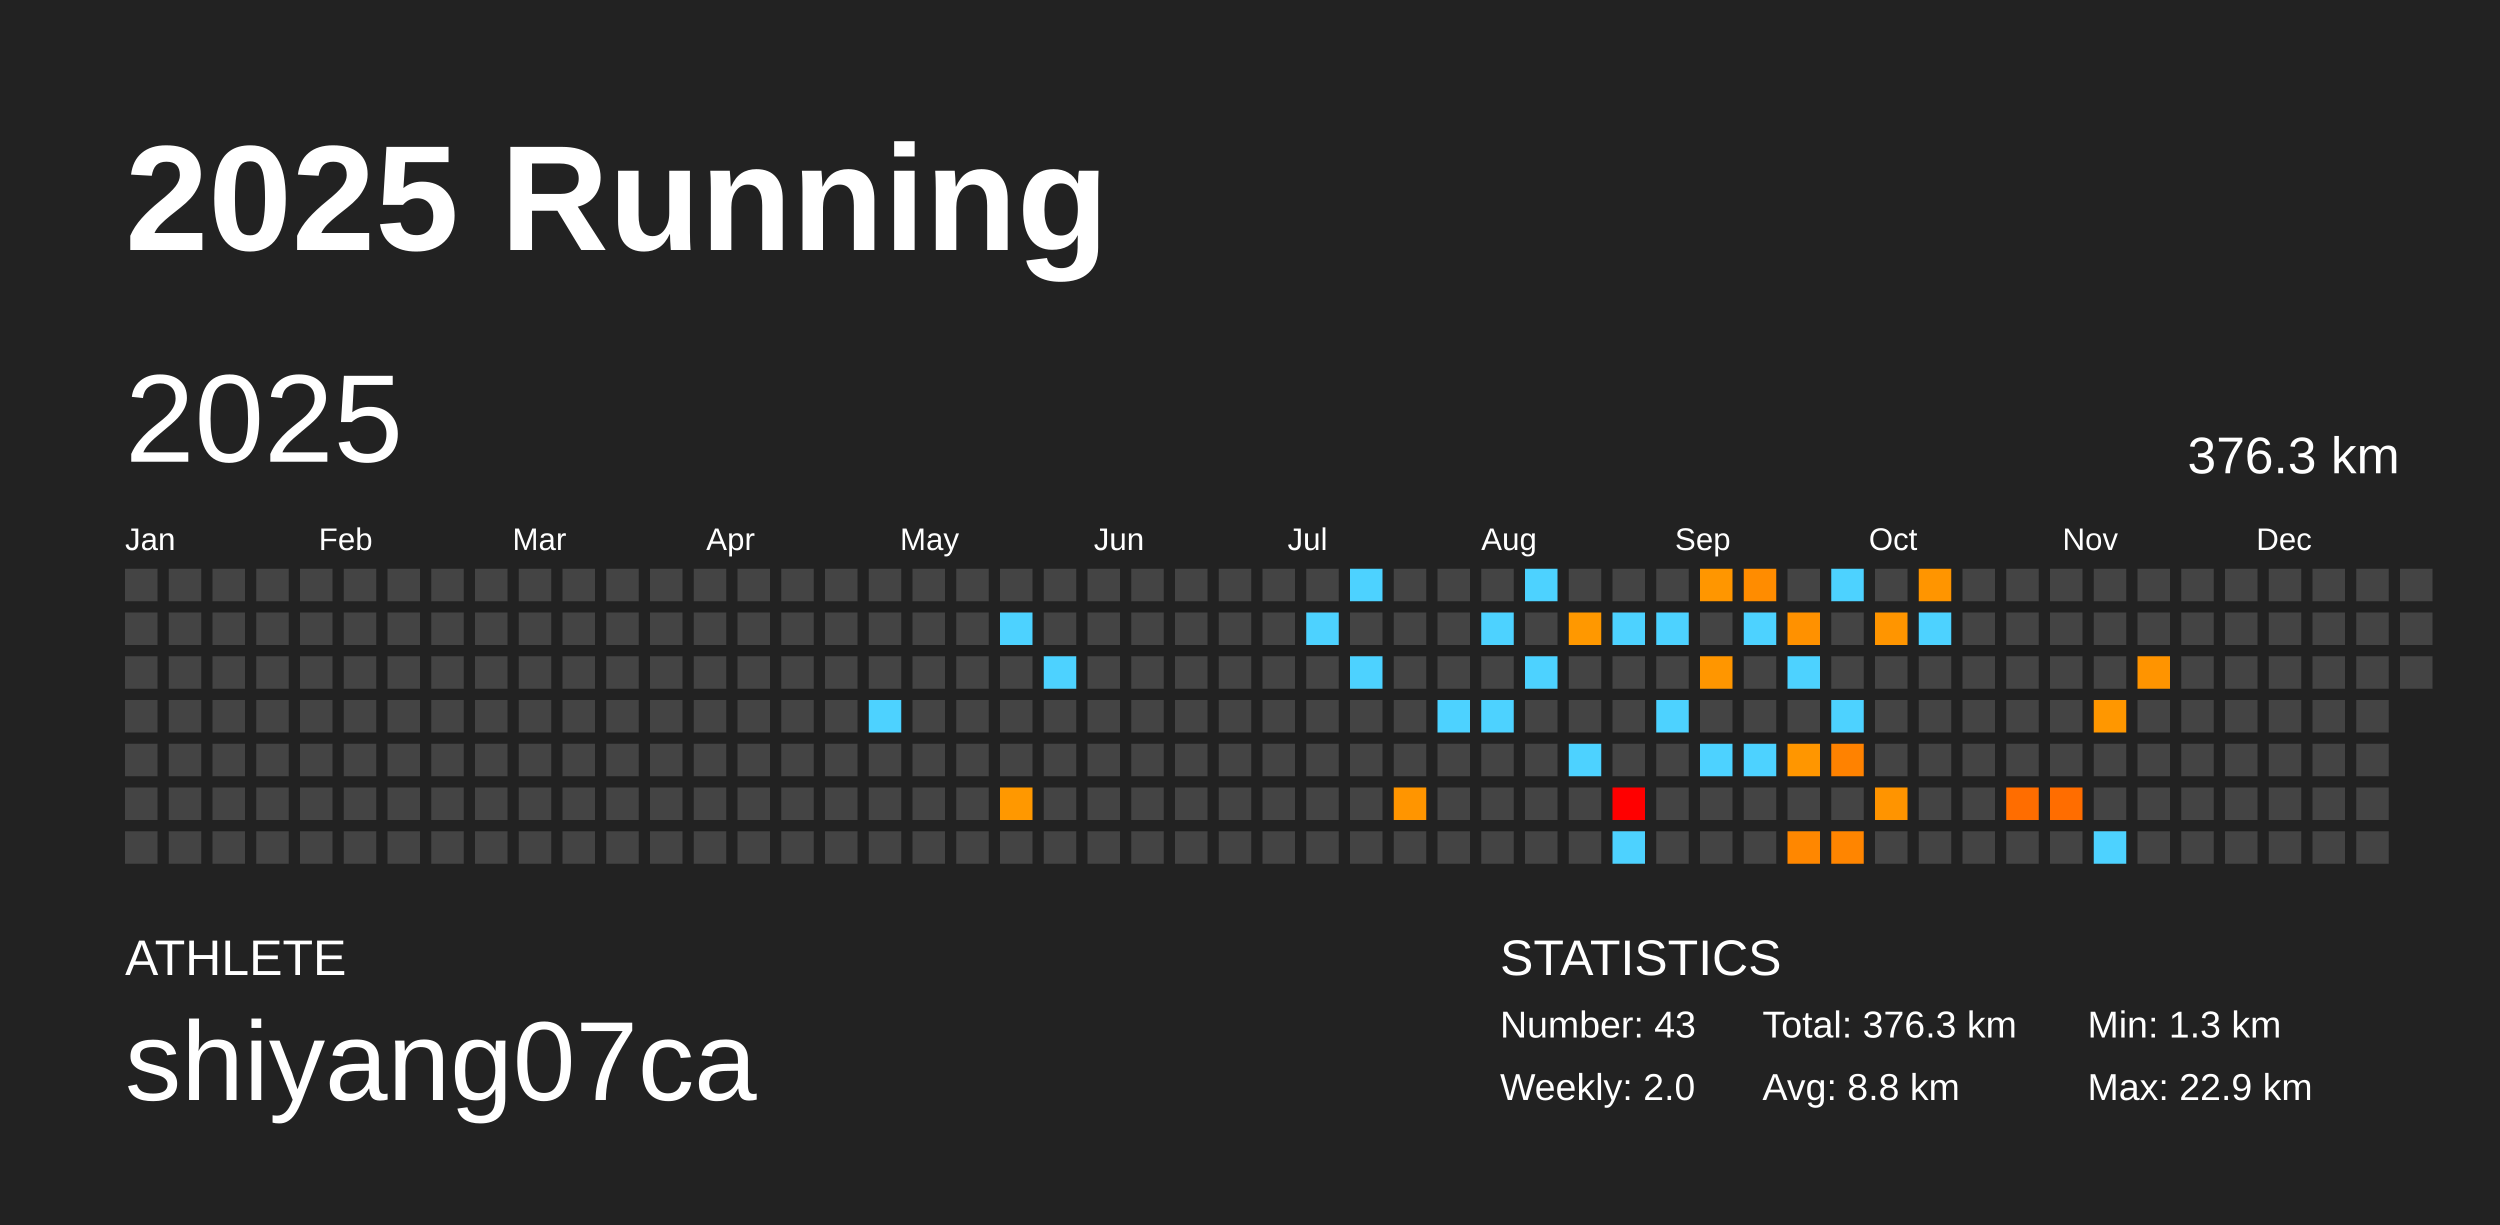
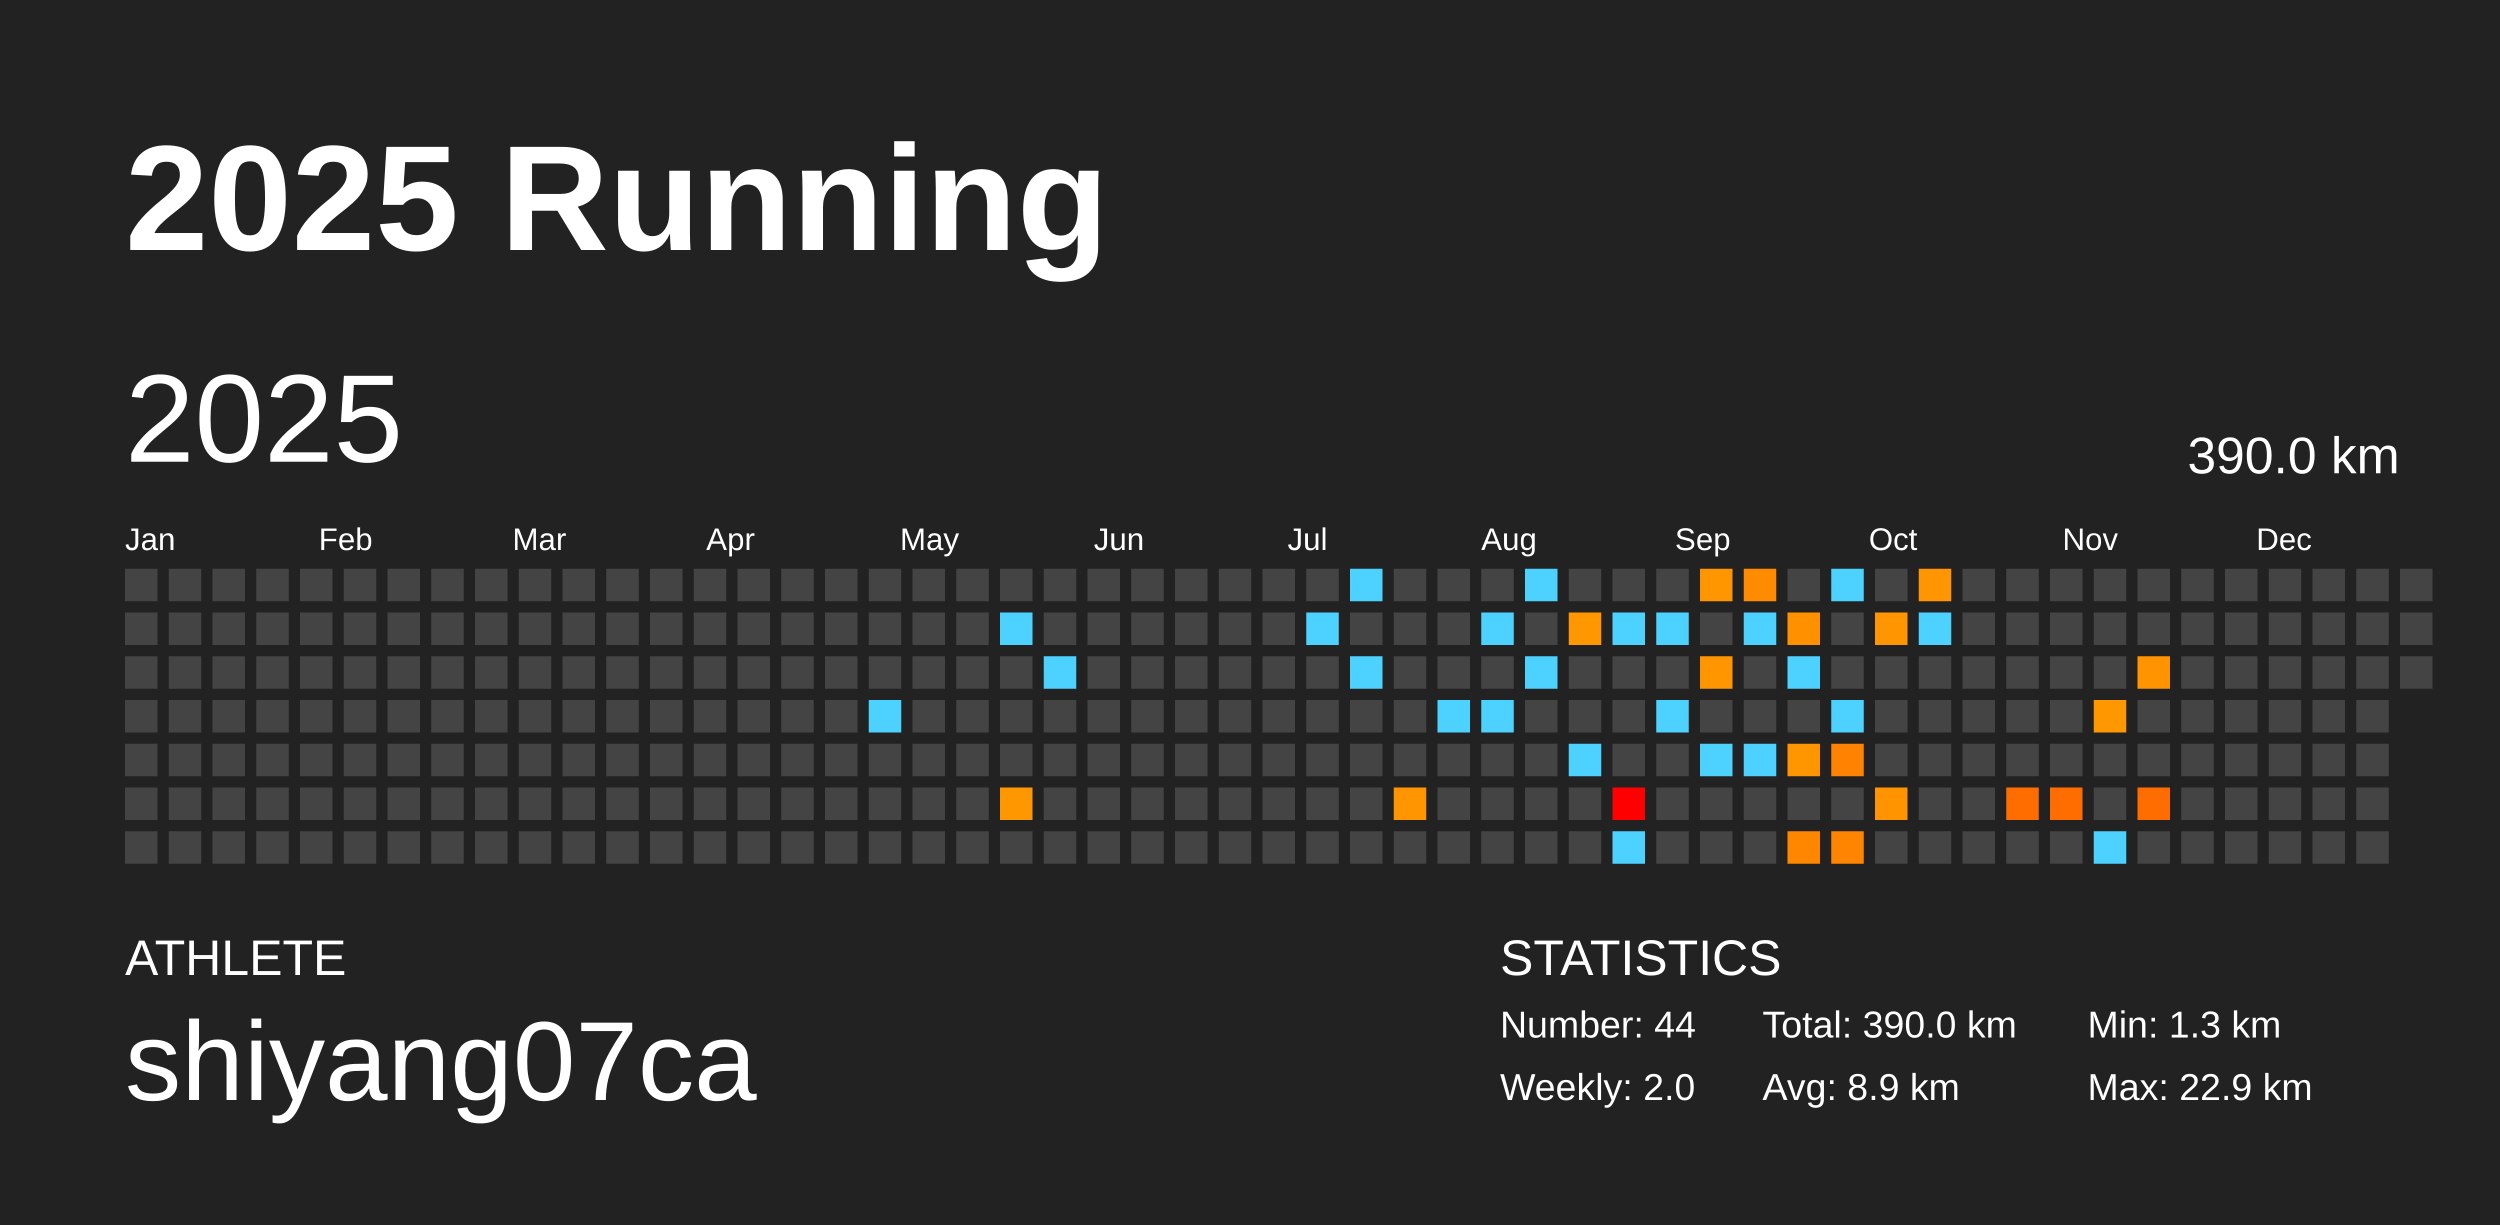
<svg xmlns="http://www.w3.org/2000/svg" baseProfile="full" height="98mm" version="1.1" viewBox="0,0,200,98" width="200mm">
  <defs />
  <rect fill="#222222" height="98" width="200" x="0" y="0" />
  <text fill="#FFFFFF" style="font-size:12px; font-family:Arial; font-weight:bold;" x="10" y="20">2025 Running</text>
  <text fill="#FFFFFF" style="font-size:4px; font-family:Arial" x="10" y="78">ATHLETE</text>
  <text fill="#FFFFFF" style="font-size:9px; font-family:Arial" x="10" y="88">shiyang07ca</text>
  <text fill="#FFFFFF" style="font-size:4px; font-family:Arial" x="120" y="78">STATISTICS</text>
-   <text fill="#FFFFFF" style="font-size:3px; font-family:Arial" x="120" y="83">Number: 43</text>
+   <text fill="#FFFFFF" style="font-size:3px; font-family:Arial" x="120" y="83">Number: 44</text>
  <text fill="#FFFFFF" style="font-size:3px; font-family:Arial" x="120" y="88">Weekly: 2.0</text>
-   <text fill="#FFFFFF" style="font-size:3px; font-family:Arial" x="141" y="83">Total: 376.3 km</text>
-   <text fill="#FFFFFF" style="font-size:3px; font-family:Arial" x="141" y="88">Avg: 8.8 km</text>
+   <text fill="#FFFFFF" style="font-size:3px; font-family:Arial" x="141" y="83">Total: 390.0 km</text>
+   <text fill="#FFFFFF" style="font-size:3px; font-family:Arial" x="141" y="88">Avg: 8.9 km</text>
  <text fill="#FFFFFF" style="font-size:3px; font-family:Arial" x="167" y="83">Min: 1.3 km</text>
  <text fill="#FFFFFF" style="font-size:3px; font-family:Arial" x="167" y="88">Max: 22.9 km</text>
  <text dominant-baseline="hanging" fill="#FFFFFF" style="font-size:10.0px; font-family:Arial;" x="10" y="30">2025</text>
-   <text dominant-baseline="hanging" fill="#FFFFFF" style="font-size:4.125px; font-family:Arial;" x="175" y="35">376.3 km</text>
+   <text dominant-baseline="hanging" fill="#FFFFFF" style="font-size:4.125px; font-family:Arial;" x="175" y="35">390.0 km</text>
  <text fill="#FFFFFF" style="font-size:2.5px; font-family:Arial" x="10.0" y="44">Jan</text>
  <text fill="#FFFFFF" style="font-size:2.5px; font-family:Arial" x="25.5" y="44">Feb</text>
  <text fill="#FFFFFF" style="font-size:2.5px; font-family:Arial" x="41.0" y="44">Mar</text>
  <text fill="#FFFFFF" style="font-size:2.5px; font-family:Arial" x="56.5" y="44">Apr</text>
  <text fill="#FFFFFF" style="font-size:2.5px; font-family:Arial" x="72.0" y="44">May</text>
  <text fill="#FFFFFF" style="font-size:2.5px; font-family:Arial" x="87.5" y="44">Jun</text>
  <text fill="#FFFFFF" style="font-size:2.5px; font-family:Arial" x="103.0" y="44">Jul</text>
  <text fill="#FFFFFF" style="font-size:2.5px; font-family:Arial" x="118.5" y="44">Aug</text>
  <text fill="#FFFFFF" style="font-size:2.5px; font-family:Arial" x="134.0" y="44">Sep</text>
  <text fill="#FFFFFF" style="font-size:2.5px; font-family:Arial" x="149.5" y="44">Oct</text>
  <text fill="#FFFFFF" style="font-size:2.5px; font-family:Arial" x="165.0" y="44">Nov</text>
  <text fill="#FFFFFF" style="font-size:2.5px; font-family:Arial" x="180.5" y="44">Dec</text>
  <rect fill="#444444" height="2.6" width="2.6" x="10.0" y="45.5" />
  <rect fill="#444444" height="2.6" width="2.6" x="10.0" y="49.0" />
  <rect fill="#444444" height="2.6" width="2.6" x="10.0" y="52.5" />
  <rect fill="#444444" height="2.6" width="2.6" x="10.0" y="56.0" />
  <rect fill="#444444" height="2.6" width="2.6" x="10.0" y="59.5" />
  <rect fill="#444444" height="2.6" width="2.6" x="10.0" y="63.0" />
  <rect fill="#444444" height="2.6" width="2.6" x="10.0" y="66.5" />
  <rect fill="#444444" height="2.6" width="2.6" x="13.5" y="45.5" />
  <rect fill="#444444" height="2.6" width="2.6" x="13.5" y="49.0" />
  <rect fill="#444444" height="2.6" width="2.6" x="13.5" y="52.5" />
  <rect fill="#444444" height="2.6" width="2.6" x="13.5" y="56.0" />
  <rect fill="#444444" height="2.6" width="2.6" x="13.5" y="59.5" />
  <rect fill="#444444" height="2.6" width="2.6" x="13.5" y="63.0" />
  <rect fill="#444444" height="2.6" width="2.6" x="13.5" y="66.5" />
  <rect fill="#444444" height="2.6" width="2.6" x="17.0" y="45.5" />
  <rect fill="#444444" height="2.6" width="2.6" x="17.0" y="49.0" />
  <rect fill="#444444" height="2.6" width="2.6" x="17.0" y="52.5" />
  <rect fill="#444444" height="2.6" width="2.6" x="17.0" y="56.0" />
  <rect fill="#444444" height="2.6" width="2.6" x="17.0" y="59.5" />
  <rect fill="#444444" height="2.6" width="2.6" x="17.0" y="63.0" />
  <rect fill="#444444" height="2.6" width="2.6" x="17.0" y="66.5" />
  <rect fill="#444444" height="2.6" width="2.6" x="20.5" y="45.5" />
  <rect fill="#444444" height="2.6" width="2.6" x="20.5" y="49.0" />
  <rect fill="#444444" height="2.6" width="2.6" x="20.5" y="52.5" />
  <rect fill="#444444" height="2.6" width="2.6" x="20.5" y="56.0" />
  <rect fill="#444444" height="2.6" width="2.6" x="20.5" y="59.5" />
  <rect fill="#444444" height="2.6" width="2.6" x="20.5" y="63.0" />
  <rect fill="#444444" height="2.6" width="2.6" x="20.5" y="66.5" />
  <rect fill="#444444" height="2.6" width="2.6" x="24.0" y="45.5" />
  <rect fill="#444444" height="2.6" width="2.6" x="24.0" y="49.0" />
  <rect fill="#444444" height="2.6" width="2.6" x="24.0" y="52.5" />
  <rect fill="#444444" height="2.6" width="2.6" x="24.0" y="56.0" />
  <rect fill="#444444" height="2.6" width="2.6" x="24.0" y="59.5" />
  <rect fill="#444444" height="2.6" width="2.6" x="24.0" y="63.0" />
  <rect fill="#444444" height="2.6" width="2.6" x="24.0" y="66.5" />
  <rect fill="#444444" height="2.6" width="2.6" x="27.5" y="45.5" />
  <rect fill="#444444" height="2.6" width="2.6" x="27.5" y="49.0" />
  <rect fill="#444444" height="2.6" width="2.6" x="27.5" y="52.5" />
  <rect fill="#444444" height="2.6" width="2.6" x="27.5" y="56.0" />
  <rect fill="#444444" height="2.6" width="2.6" x="27.5" y="59.5" />
  <rect fill="#444444" height="2.6" width="2.6" x="27.5" y="63.0" />
  <rect fill="#444444" height="2.6" width="2.6" x="27.5" y="66.5" />
  <rect fill="#444444" height="2.6" width="2.6" x="31.0" y="45.5" />
  <rect fill="#444444" height="2.6" width="2.6" x="31.0" y="49.0" />
  <rect fill="#444444" height="2.6" width="2.6" x="31.0" y="52.5" />
  <rect fill="#444444" height="2.6" width="2.6" x="31.0" y="56.0" />
  <rect fill="#444444" height="2.6" width="2.6" x="31.0" y="59.5" />
  <rect fill="#444444" height="2.6" width="2.6" x="31.0" y="63.0" />
  <rect fill="#444444" height="2.6" width="2.6" x="31.0" y="66.5" />
  <rect fill="#444444" height="2.6" width="2.6" x="34.5" y="45.5" />
  <rect fill="#444444" height="2.6" width="2.6" x="34.5" y="49.0" />
  <rect fill="#444444" height="2.6" width="2.6" x="34.5" y="52.5" />
  <rect fill="#444444" height="2.6" width="2.6" x="34.5" y="56.0" />
  <rect fill="#444444" height="2.6" width="2.6" x="34.5" y="59.5" />
  <rect fill="#444444" height="2.6" width="2.6" x="34.5" y="63.0" />
  <rect fill="#444444" height="2.6" width="2.6" x="34.5" y="66.5" />
  <rect fill="#444444" height="2.6" width="2.6" x="38.0" y="45.5" />
  <rect fill="#444444" height="2.6" width="2.6" x="38.0" y="49.0" />
  <rect fill="#444444" height="2.6" width="2.6" x="38.0" y="52.5" />
  <rect fill="#444444" height="2.6" width="2.6" x="38.0" y="56.0" />
  <rect fill="#444444" height="2.6" width="2.6" x="38.0" y="59.5" />
  <rect fill="#444444" height="2.6" width="2.6" x="38.0" y="63.0" />
  <rect fill="#444444" height="2.6" width="2.6" x="38.0" y="66.5" />
  <rect fill="#444444" height="2.6" width="2.6" x="41.5" y="45.5" />
  <rect fill="#444444" height="2.6" width="2.6" x="41.5" y="49.0" />
  <rect fill="#444444" height="2.6" width="2.6" x="41.5" y="52.5" />
  <rect fill="#444444" height="2.6" width="2.6" x="41.5" y="56.0" />
  <rect fill="#444444" height="2.6" width="2.6" x="41.5" y="59.5" />
  <rect fill="#444444" height="2.6" width="2.6" x="41.5" y="63.0" />
  <rect fill="#444444" height="2.6" width="2.6" x="41.5" y="66.5" />
  <rect fill="#444444" height="2.6" width="2.6" x="45.0" y="45.5" />
  <rect fill="#444444" height="2.6" width="2.6" x="45.0" y="49.0" />
  <rect fill="#444444" height="2.6" width="2.6" x="45.0" y="52.5" />
  <rect fill="#444444" height="2.6" width="2.6" x="45.0" y="56.0" />
  <rect fill="#444444" height="2.6" width="2.6" x="45.0" y="59.5" />
  <rect fill="#444444" height="2.6" width="2.6" x="45.0" y="63.0" />
  <rect fill="#444444" height="2.6" width="2.6" x="45.0" y="66.5" />
  <rect fill="#444444" height="2.6" width="2.6" x="48.5" y="45.5" />
  <rect fill="#444444" height="2.6" width="2.6" x="48.5" y="49.0" />
  <rect fill="#444444" height="2.6" width="2.6" x="48.5" y="52.5" />
  <rect fill="#444444" height="2.6" width="2.6" x="48.5" y="56.0" />
  <rect fill="#444444" height="2.6" width="2.6" x="48.5" y="59.5" />
  <rect fill="#444444" height="2.6" width="2.6" x="48.5" y="63.0" />
  <rect fill="#444444" height="2.6" width="2.6" x="48.5" y="66.5" />
  <rect fill="#444444" height="2.6" width="2.6" x="52.0" y="45.5" />
  <rect fill="#444444" height="2.6" width="2.6" x="52.0" y="49.0" />
  <rect fill="#444444" height="2.6" width="2.6" x="52.0" y="52.5" />
  <rect fill="#444444" height="2.6" width="2.6" x="52.0" y="56.0" />
  <rect fill="#444444" height="2.6" width="2.6" x="52.0" y="59.5" />
  <rect fill="#444444" height="2.6" width="2.6" x="52.0" y="63.0" />
  <rect fill="#444444" height="2.6" width="2.6" x="52.0" y="66.5" />
  <rect fill="#444444" height="2.6" width="2.6" x="55.5" y="45.5" />
  <rect fill="#444444" height="2.6" width="2.6" x="55.5" y="49.0" />
  <rect fill="#444444" height="2.6" width="2.6" x="55.5" y="52.5" />
  <rect fill="#444444" height="2.6" width="2.6" x="55.5" y="56.0" />
  <rect fill="#444444" height="2.6" width="2.6" x="55.5" y="59.5" />
  <rect fill="#444444" height="2.6" width="2.6" x="55.5" y="63.0" />
  <rect fill="#444444" height="2.6" width="2.6" x="55.5" y="66.5" />
  <rect fill="#444444" height="2.6" width="2.6" x="59.0" y="45.5" />
  <rect fill="#444444" height="2.6" width="2.6" x="59.0" y="49.0" />
  <rect fill="#444444" height="2.6" width="2.6" x="59.0" y="52.5" />
  <rect fill="#444444" height="2.6" width="2.6" x="59.0" y="56.0" />
  <rect fill="#444444" height="2.6" width="2.6" x="59.0" y="59.5" />
  <rect fill="#444444" height="2.6" width="2.6" x="59.0" y="63.0" />
  <rect fill="#444444" height="2.6" width="2.6" x="59.0" y="66.5" />
  <rect fill="#444444" height="2.6" width="2.6" x="62.5" y="45.5" />
  <rect fill="#444444" height="2.6" width="2.6" x="62.5" y="49.0" />
  <rect fill="#444444" height="2.6" width="2.6" x="62.5" y="52.5" />
  <rect fill="#444444" height="2.6" width="2.6" x="62.5" y="56.0" />
  <rect fill="#444444" height="2.6" width="2.6" x="62.5" y="59.5" />
  <rect fill="#444444" height="2.6" width="2.6" x="62.5" y="63.0" />
  <rect fill="#444444" height="2.6" width="2.6" x="62.5" y="66.5" />
  <rect fill="#444444" height="2.6" width="2.6" x="66.0" y="45.5" />
  <rect fill="#444444" height="2.6" width="2.6" x="66.0" y="49.0" />
  <rect fill="#444444" height="2.6" width="2.6" x="66.0" y="52.5" />
  <rect fill="#444444" height="2.6" width="2.6" x="66.0" y="56.0" />
  <rect fill="#444444" height="2.6" width="2.6" x="66.0" y="59.5" />
  <rect fill="#444444" height="2.6" width="2.6" x="66.0" y="63.0" />
  <rect fill="#444444" height="2.6" width="2.6" x="66.0" y="66.5" />
  <rect fill="#444444" height="2.6" width="2.6" x="69.5" y="45.5" />
  <rect fill="#444444" height="2.6" width="2.6" x="69.5" y="49.0" />
  <rect fill="#444444" height="2.6" width="2.6" x="69.5" y="52.5" />
  <rect fill="#4dd2ff" height="2.6" width="2.6" x="69.5" y="56.0" />
  <rect fill="#444444" height="2.6" width="2.6" x="69.5" y="59.5" />
  <rect fill="#444444" height="2.6" width="2.6" x="69.5" y="63.0" />
  <rect fill="#444444" height="2.6" width="2.6" x="69.5" y="66.5" />
  <rect fill="#444444" height="2.6" width="2.6" x="73.0" y="45.5" />
  <rect fill="#444444" height="2.6" width="2.6" x="73.0" y="49.0" />
  <rect fill="#444444" height="2.6" width="2.6" x="73.0" y="52.5" />
  <rect fill="#444444" height="2.6" width="2.6" x="73.0" y="56.0" />
  <rect fill="#444444" height="2.6" width="2.6" x="73.0" y="59.5" />
  <rect fill="#444444" height="2.6" width="2.6" x="73.0" y="63.0" />
  <rect fill="#444444" height="2.6" width="2.6" x="73.0" y="66.5" />
  <rect fill="#444444" height="2.6" width="2.6" x="76.5" y="45.5" />
  <rect fill="#444444" height="2.6" width="2.6" x="76.5" y="49.0" />
  <rect fill="#444444" height="2.6" width="2.6" x="76.5" y="52.5" />
  <rect fill="#444444" height="2.6" width="2.6" x="76.5" y="56.0" />
  <rect fill="#444444" height="2.6" width="2.6" x="76.5" y="59.5" />
  <rect fill="#444444" height="2.6" width="2.6" x="76.5" y="63.0" />
  <rect fill="#444444" height="2.6" width="2.6" x="76.5" y="66.5" />
  <rect fill="#444444" height="2.6" width="2.6" x="80.0" y="45.5" />
  <rect fill="#4dd2ff" height="2.6" width="2.6" x="80.0" y="49.0" />
  <rect fill="#444444" height="2.6" width="2.6" x="80.0" y="52.5" />
  <rect fill="#444444" height="2.6" width="2.6" x="80.0" y="56.0" />
  <rect fill="#444444" height="2.6" width="2.6" x="80.0" y="59.5" />
  <rect fill="#ff9800" height="2.6" width="2.6" x="80.0" y="63.0" />
  <rect fill="#444444" height="2.6" width="2.6" x="80.0" y="66.5" />
  <rect fill="#444444" height="2.6" width="2.6" x="83.5" y="45.5" />
  <rect fill="#444444" height="2.6" width="2.6" x="83.5" y="49.0" />
  <rect fill="#4dd2ff" height="2.6" width="2.6" x="83.5" y="52.5" />
  <rect fill="#444444" height="2.6" width="2.6" x="83.5" y="56.0" />
  <rect fill="#444444" height="2.6" width="2.6" x="83.5" y="59.5" />
  <rect fill="#444444" height="2.6" width="2.6" x="83.5" y="63.0" />
  <rect fill="#444444" height="2.6" width="2.6" x="83.5" y="66.5" />
  <rect fill="#444444" height="2.6" width="2.6" x="87.0" y="45.5" />
  <rect fill="#444444" height="2.6" width="2.6" x="87.0" y="49.0" />
  <rect fill="#444444" height="2.6" width="2.6" x="87.0" y="52.5" />
  <rect fill="#444444" height="2.6" width="2.6" x="87.0" y="56.0" />
  <rect fill="#444444" height="2.6" width="2.6" x="87.0" y="59.5" />
  <rect fill="#444444" height="2.6" width="2.6" x="87.0" y="63.0" />
  <rect fill="#444444" height="2.6" width="2.6" x="87.0" y="66.5" />
  <rect fill="#444444" height="2.6" width="2.6" x="90.5" y="45.5" />
  <rect fill="#444444" height="2.6" width="2.6" x="90.5" y="49.0" />
  <rect fill="#444444" height="2.6" width="2.6" x="90.5" y="52.5" />
  <rect fill="#444444" height="2.6" width="2.6" x="90.5" y="56.0" />
  <rect fill="#444444" height="2.6" width="2.6" x="90.5" y="59.5" />
  <rect fill="#444444" height="2.6" width="2.6" x="90.5" y="63.0" />
  <rect fill="#444444" height="2.6" width="2.6" x="90.5" y="66.5" />
  <rect fill="#444444" height="2.6" width="2.6" x="94.0" y="45.5" />
  <rect fill="#444444" height="2.6" width="2.6" x="94.0" y="49.0" />
  <rect fill="#444444" height="2.6" width="2.6" x="94.0" y="52.5" />
  <rect fill="#444444" height="2.6" width="2.6" x="94.0" y="56.0" />
  <rect fill="#444444" height="2.6" width="2.6" x="94.0" y="59.5" />
  <rect fill="#444444" height="2.6" width="2.6" x="94.0" y="63.0" />
  <rect fill="#444444" height="2.6" width="2.6" x="94.0" y="66.5" />
  <rect fill="#444444" height="2.6" width="2.6" x="97.5" y="45.5" />
  <rect fill="#444444" height="2.6" width="2.6" x="97.5" y="49.0" />
  <rect fill="#444444" height="2.6" width="2.6" x="97.5" y="52.5" />
  <rect fill="#444444" height="2.6" width="2.6" x="97.5" y="56.0" />
  <rect fill="#444444" height="2.6" width="2.6" x="97.5" y="59.5" />
  <rect fill="#444444" height="2.6" width="2.6" x="97.5" y="63.0" />
  <rect fill="#444444" height="2.6" width="2.6" x="97.5" y="66.5" />
  <rect fill="#444444" height="2.6" width="2.6" x="101.0" y="45.5" />
  <rect fill="#444444" height="2.6" width="2.6" x="101.0" y="49.0" />
  <rect fill="#444444" height="2.6" width="2.6" x="101.0" y="52.5" />
  <rect fill="#444444" height="2.6" width="2.6" x="101.0" y="56.0" />
  <rect fill="#444444" height="2.6" width="2.6" x="101.0" y="59.5" />
  <rect fill="#444444" height="2.6" width="2.6" x="101.0" y="63.0" />
  <rect fill="#444444" height="2.6" width="2.6" x="101.0" y="66.5" />
  <rect fill="#444444" height="2.6" width="2.6" x="104.5" y="45.5" />
  <rect fill="#4dd2ff" height="2.6" width="2.6" x="104.5" y="49.0" />
  <rect fill="#444444" height="2.6" width="2.6" x="104.5" y="52.5" />
  <rect fill="#444444" height="2.6" width="2.6" x="104.5" y="56.0" />
  <rect fill="#444444" height="2.6" width="2.6" x="104.5" y="59.5" />
  <rect fill="#444444" height="2.6" width="2.6" x="104.5" y="63.0" />
  <rect fill="#444444" height="2.6" width="2.6" x="104.5" y="66.5" />
  <rect fill="#4dd2ff" height="2.6" width="2.6" x="108.0" y="45.5" />
  <rect fill="#444444" height="2.6" width="2.6" x="108.0" y="49.0" />
  <rect fill="#4dd2ff" height="2.6" width="2.6" x="108.0" y="52.5" />
  <rect fill="#444444" height="2.6" width="2.6" x="108.0" y="56.0" />
  <rect fill="#444444" height="2.6" width="2.6" x="108.0" y="59.5" />
  <rect fill="#444444" height="2.6" width="2.6" x="108.0" y="63.0" />
  <rect fill="#444444" height="2.6" width="2.6" x="108.0" y="66.5" />
  <rect fill="#444444" height="2.6" width="2.6" x="111.5" y="45.5" />
  <rect fill="#444444" height="2.6" width="2.6" x="111.5" y="49.0" />
  <rect fill="#444444" height="2.6" width="2.6" x="111.5" y="52.5" />
  <rect fill="#444444" height="2.6" width="2.6" x="111.5" y="56.0" />
  <rect fill="#444444" height="2.6" width="2.6" x="111.5" y="59.5" />
  <rect fill="#ff9500" height="2.6" width="2.6" x="111.5" y="63.0" />
  <rect fill="#444444" height="2.6" width="2.6" x="111.5" y="66.5" />
  <rect fill="#444444" height="2.6" width="2.6" x="115.0" y="45.5" />
  <rect fill="#444444" height="2.6" width="2.6" x="115.0" y="49.0" />
  <rect fill="#444444" height="2.6" width="2.6" x="115.0" y="52.5" />
  <rect fill="#4dd2ff" height="2.6" width="2.6" x="115.0" y="56.0" />
  <rect fill="#444444" height="2.6" width="2.6" x="115.0" y="59.5" />
  <rect fill="#444444" height="2.6" width="2.6" x="115.0" y="63.0" />
  <rect fill="#444444" height="2.6" width="2.6" x="115.0" y="66.5" />
  <rect fill="#444444" height="2.6" width="2.6" x="118.5" y="45.5" />
  <rect fill="#4dd2ff" height="2.6" width="2.6" x="118.5" y="49.0" />
  <rect fill="#444444" height="2.6" width="2.6" x="118.5" y="52.5" />
  <rect fill="#4dd2ff" height="2.6" width="2.6" x="118.5" y="56.0" />
  <rect fill="#444444" height="2.6" width="2.6" x="118.5" y="59.5" />
  <rect fill="#444444" height="2.6" width="2.6" x="118.5" y="63.0" />
  <rect fill="#444444" height="2.6" width="2.6" x="118.5" y="66.5" />
  <rect fill="#4dd2ff" height="2.6" width="2.6" x="122.0" y="45.5" />
  <rect fill="#444444" height="2.6" width="2.6" x="122.0" y="49.0" />
  <rect fill="#4dd2ff" height="2.6" width="2.6" x="122.0" y="52.5" />
  <rect fill="#444444" height="2.6" width="2.6" x="122.0" y="56.0" />
  <rect fill="#444444" height="2.6" width="2.6" x="122.0" y="59.5" />
  <rect fill="#444444" height="2.6" width="2.6" x="122.0" y="63.0" />
  <rect fill="#444444" height="2.6" width="2.6" x="122.0" y="66.5" />
  <rect fill="#444444" height="2.6" width="2.6" x="125.5" y="45.5" />
  <rect fill="#ff9800" height="2.6" width="2.6" x="125.5" y="49.0" />
  <rect fill="#444444" height="2.6" width="2.6" x="125.5" y="52.5" />
  <rect fill="#444444" height="2.6" width="2.6" x="125.5" y="56.0" />
  <rect fill="#4dd2ff" height="2.6" width="2.6" x="125.5" y="59.5" />
  <rect fill="#444444" height="2.6" width="2.6" x="125.5" y="63.0" />
  <rect fill="#444444" height="2.6" width="2.6" x="125.5" y="66.5" />
  <rect fill="#444444" height="2.6" width="2.6" x="129.0" y="45.5" />
  <rect fill="#4dd2ff" height="2.6" width="2.6" x="129.0" y="49.0" />
  <rect fill="#444444" height="2.6" width="2.6" x="129.0" y="52.5" />
  <rect fill="#444444" height="2.6" width="2.6" x="129.0" y="56.0" />
  <rect fill="#444444" height="2.6" width="2.6" x="129.0" y="59.5" />
  <rect fill="red" height="2.6" width="2.6" x="129.0" y="63.0" />
  <rect fill="#4dd2ff" height="2.6" width="2.6" x="129.0" y="66.5" />
  <rect fill="#444444" height="2.6" width="2.6" x="132.5" y="45.5" />
  <rect fill="#4dd2ff" height="2.6" width="2.6" x="132.5" y="49.0" />
  <rect fill="#444444" height="2.6" width="2.6" x="132.5" y="52.5" />
  <rect fill="#4dd2ff" height="2.6" width="2.6" x="132.5" y="56.0" />
  <rect fill="#444444" height="2.6" width="2.6" x="132.5" y="59.5" />
  <rect fill="#444444" height="2.6" width="2.6" x="132.5" y="63.0" />
  <rect fill="#444444" height="2.6" width="2.6" x="132.5" y="66.5" />
  <rect fill="#ff9600" height="2.6" width="2.6" x="136.0" y="45.5" />
  <rect fill="#444444" height="2.6" width="2.6" x="136.0" y="49.0" />
  <rect fill="#ff9600" height="2.6" width="2.6" x="136.0" y="52.5" />
  <rect fill="#444444" height="2.6" width="2.6" x="136.0" y="56.0" />
  <rect fill="#4dd2ff" height="2.6" width="2.6" x="136.0" y="59.5" />
  <rect fill="#444444" height="2.6" width="2.6" x="136.0" y="63.0" />
  <rect fill="#444444" height="2.6" width="2.6" x="136.0" y="66.5" />
  <rect fill="#ff8c00" height="2.6" width="2.6" x="139.5" y="45.5" />
  <rect fill="#4dd2ff" height="2.6" width="2.6" x="139.5" y="49.0" />
  <rect fill="#444444" height="2.6" width="2.6" x="139.5" y="52.5" />
  <rect fill="#444444" height="2.6" width="2.6" x="139.5" y="56.0" />
  <rect fill="#4dd2ff" height="2.6" width="2.6" x="139.5" y="59.5" />
  <rect fill="#444444" height="2.6" width="2.6" x="139.5" y="63.0" />
  <rect fill="#444444" height="2.6" width="2.6" x="139.5" y="66.5" />
  <rect fill="#444444" height="2.6" width="2.6" x="143.0" y="45.5" />
  <rect fill="#ff9100" height="2.6" width="2.6" x="143.0" y="49.0" />
  <rect fill="#4dd2ff" height="2.6" width="2.6" x="143.0" y="52.5" />
  <rect fill="#444444" height="2.6" width="2.6" x="143.0" y="56.0" />
  <rect fill="#ff9600" height="2.6" width="2.6" x="143.0" y="59.5" />
  <rect fill="#444444" height="2.6" width="2.6" x="143.0" y="63.0" />
  <rect fill="#ff8700" height="2.6" width="2.6" x="143.0" y="66.5" />
  <rect fill="#4dd2ff" height="2.6" width="2.6" x="146.5" y="45.5" />
  <rect fill="#444444" height="2.6" width="2.6" x="146.5" y="49.0" />
  <rect fill="#444444" height="2.6" width="2.6" x="146.5" y="52.5" />
  <rect fill="#4dd2ff" height="2.6" width="2.6" x="146.5" y="56.0" />
  <rect fill="#ff8200" height="2.6" width="2.6" x="146.5" y="59.5" />
  <rect fill="#444444" height="2.6" width="2.6" x="146.5" y="63.0" />
  <rect fill="#ff8500" height="2.6" width="2.6" x="146.5" y="66.5" />
  <rect fill="#444444" height="2.6" width="2.6" x="150.0" y="45.5" />
  <rect fill="#ff9500" height="2.6" width="2.6" x="150.0" y="49.0" />
  <rect fill="#444444" height="2.6" width="2.6" x="150.0" y="52.5" />
  <rect fill="#444444" height="2.6" width="2.6" x="150.0" y="56.0" />
  <rect fill="#444444" height="2.6" width="2.6" x="150.0" y="59.5" />
  <rect fill="#ff9400" height="2.6" width="2.6" x="150.0" y="63.0" />
  <rect fill="#444444" height="2.6" width="2.6" x="150.0" y="66.5" />
  <rect fill="#ff9500" height="2.6" width="2.6" x="153.5" y="45.5" />
  <rect fill="#4dd2ff" height="2.6" width="2.6" x="153.5" y="49.0" />
  <rect fill="#444444" height="2.6" width="2.6" x="153.5" y="52.5" />
  <rect fill="#444444" height="2.6" width="2.6" x="153.5" y="56.0" />
  <rect fill="#444444" height="2.6" width="2.6" x="153.5" y="59.5" />
  <rect fill="#444444" height="2.6" width="2.6" x="153.5" y="63.0" />
  <rect fill="#444444" height="2.6" width="2.6" x="153.5" y="66.5" />
  <rect fill="#444444" height="2.6" width="2.6" x="157.0" y="45.5" />
  <rect fill="#444444" height="2.6" width="2.6" x="157.0" y="49.0" />
  <rect fill="#444444" height="2.6" width="2.6" x="157.0" y="52.5" />
  <rect fill="#444444" height="2.6" width="2.6" x="157.0" y="56.0" />
  <rect fill="#444444" height="2.6" width="2.6" x="157.0" y="59.5" />
  <rect fill="#444444" height="2.6" width="2.6" x="157.0" y="63.0" />
  <rect fill="#444444" height="2.6" width="2.6" x="157.0" y="66.5" />
  <rect fill="#444444" height="2.6" width="2.6" x="160.5" y="45.5" />
  <rect fill="#444444" height="2.6" width="2.6" x="160.5" y="49.0" />
  <rect fill="#444444" height="2.6" width="2.6" x="160.5" y="52.5" />
  <rect fill="#444444" height="2.6" width="2.6" x="160.5" y="56.0" />
  <rect fill="#444444" height="2.6" width="2.6" x="160.5" y="59.5" />
  <rect fill="#ff6d00" height="2.6" width="2.6" x="160.5" y="63.0" />
  <rect fill="#444444" height="2.6" width="2.6" x="160.5" y="66.5" />
  <rect fill="#444444" height="2.6" width="2.6" x="164.0" y="45.5" />
  <rect fill="#444444" height="2.6" width="2.6" x="164.0" y="49.0" />
  <rect fill="#444444" height="2.6" width="2.6" x="164.0" y="52.5" />
  <rect fill="#444444" height="2.6" width="2.6" x="164.0" y="56.0" />
  <rect fill="#444444" height="2.6" width="2.6" x="164.0" y="59.5" />
  <rect fill="#ff6d00" height="2.6" width="2.6" x="164.0" y="63.0" />
  <rect fill="#444444" height="2.6" width="2.6" x="164.0" y="66.5" />
  <rect fill="#444444" height="2.6" width="2.6" x="167.5" y="45.5" />
  <rect fill="#444444" height="2.6" width="2.6" x="167.5" y="49.0" />
  <rect fill="#444444" height="2.6" width="2.6" x="167.5" y="52.5" />
  <rect fill="#ff9700" height="2.6" width="2.6" x="167.5" y="56.0" />
  <rect fill="#444444" height="2.6" width="2.6" x="167.5" y="59.5" />
  <rect fill="#444444" height="2.6" width="2.6" x="167.5" y="63.0" />
  <rect fill="#4dd2ff" height="2.6" width="2.6" x="167.5" y="66.5" />
  <rect fill="#444444" height="2.6" width="2.6" x="171.0" y="45.5" />
  <rect fill="#444444" height="2.6" width="2.6" x="171.0" y="49.0" />
  <rect fill="#ff9400" height="2.6" width="2.6" x="171.0" y="52.5" />
  <rect fill="#444444" height="2.6" width="2.6" x="171.0" y="56.0" />
  <rect fill="#444444" height="2.6" width="2.6" x="171.0" y="59.5" />
-   <rect fill="#444444" height="2.6" width="2.6" x="171.0" y="63.0" />
+   <rect fill="#ff6c00" height="2.6" width="2.6" x="171.0" y="63.0" />
  <rect fill="#444444" height="2.6" width="2.6" x="171.0" y="66.5" />
  <rect fill="#444444" height="2.6" width="2.6" x="174.5" y="45.5" />
  <rect fill="#444444" height="2.6" width="2.6" x="174.5" y="49.0" />
  <rect fill="#444444" height="2.6" width="2.6" x="174.5" y="52.5" />
  <rect fill="#444444" height="2.6" width="2.6" x="174.5" y="56.0" />
  <rect fill="#444444" height="2.6" width="2.6" x="174.5" y="59.5" />
  <rect fill="#444444" height="2.6" width="2.6" x="174.5" y="63.0" />
  <rect fill="#444444" height="2.6" width="2.6" x="174.5" y="66.5" />
  <rect fill="#444444" height="2.6" width="2.6" x="178.0" y="45.5" />
  <rect fill="#444444" height="2.6" width="2.6" x="178.0" y="49.0" />
  <rect fill="#444444" height="2.6" width="2.6" x="178.0" y="52.5" />
  <rect fill="#444444" height="2.6" width="2.6" x="178.0" y="56.0" />
  <rect fill="#444444" height="2.6" width="2.6" x="178.0" y="59.5" />
  <rect fill="#444444" height="2.6" width="2.6" x="178.0" y="63.0" />
  <rect fill="#444444" height="2.6" width="2.6" x="178.0" y="66.5" />
  <rect fill="#444444" height="2.6" width="2.6" x="181.5" y="45.5" />
  <rect fill="#444444" height="2.6" width="2.6" x="181.5" y="49.0" />
  <rect fill="#444444" height="2.6" width="2.6" x="181.5" y="52.5" />
  <rect fill="#444444" height="2.6" width="2.6" x="181.5" y="56.0" />
  <rect fill="#444444" height="2.6" width="2.6" x="181.5" y="59.5" />
  <rect fill="#444444" height="2.6" width="2.6" x="181.5" y="63.0" />
  <rect fill="#444444" height="2.6" width="2.6" x="181.5" y="66.5" />
  <rect fill="#444444" height="2.6" width="2.6" x="185.0" y="45.5" />
  <rect fill="#444444" height="2.6" width="2.6" x="185.0" y="49.0" />
  <rect fill="#444444" height="2.6" width="2.6" x="185.0" y="52.5" />
  <rect fill="#444444" height="2.6" width="2.6" x="185.0" y="56.0" />
  <rect fill="#444444" height="2.6" width="2.6" x="185.0" y="59.5" />
  <rect fill="#444444" height="2.6" width="2.6" x="185.0" y="63.0" />
  <rect fill="#444444" height="2.6" width="2.6" x="185.0" y="66.5" />
  <rect fill="#444444" height="2.6" width="2.6" x="188.5" y="45.5" />
  <rect fill="#444444" height="2.6" width="2.6" x="188.5" y="49.0" />
  <rect fill="#444444" height="2.6" width="2.6" x="188.5" y="52.5" />
  <rect fill="#444444" height="2.6" width="2.6" x="188.5" y="56.0" />
  <rect fill="#444444" height="2.6" width="2.6" x="188.5" y="59.5" />
  <rect fill="#444444" height="2.6" width="2.6" x="188.5" y="63.0" />
  <rect fill="#444444" height="2.6" width="2.6" x="188.5" y="66.5" />
  <rect fill="#444444" height="2.6" width="2.6" x="192.0" y="45.5" />
  <rect fill="#444444" height="2.6" width="2.6" x="192.0" y="49.0" />
  <rect fill="#444444" height="2.6" width="2.6" x="192.0" y="52.5" />
</svg>
